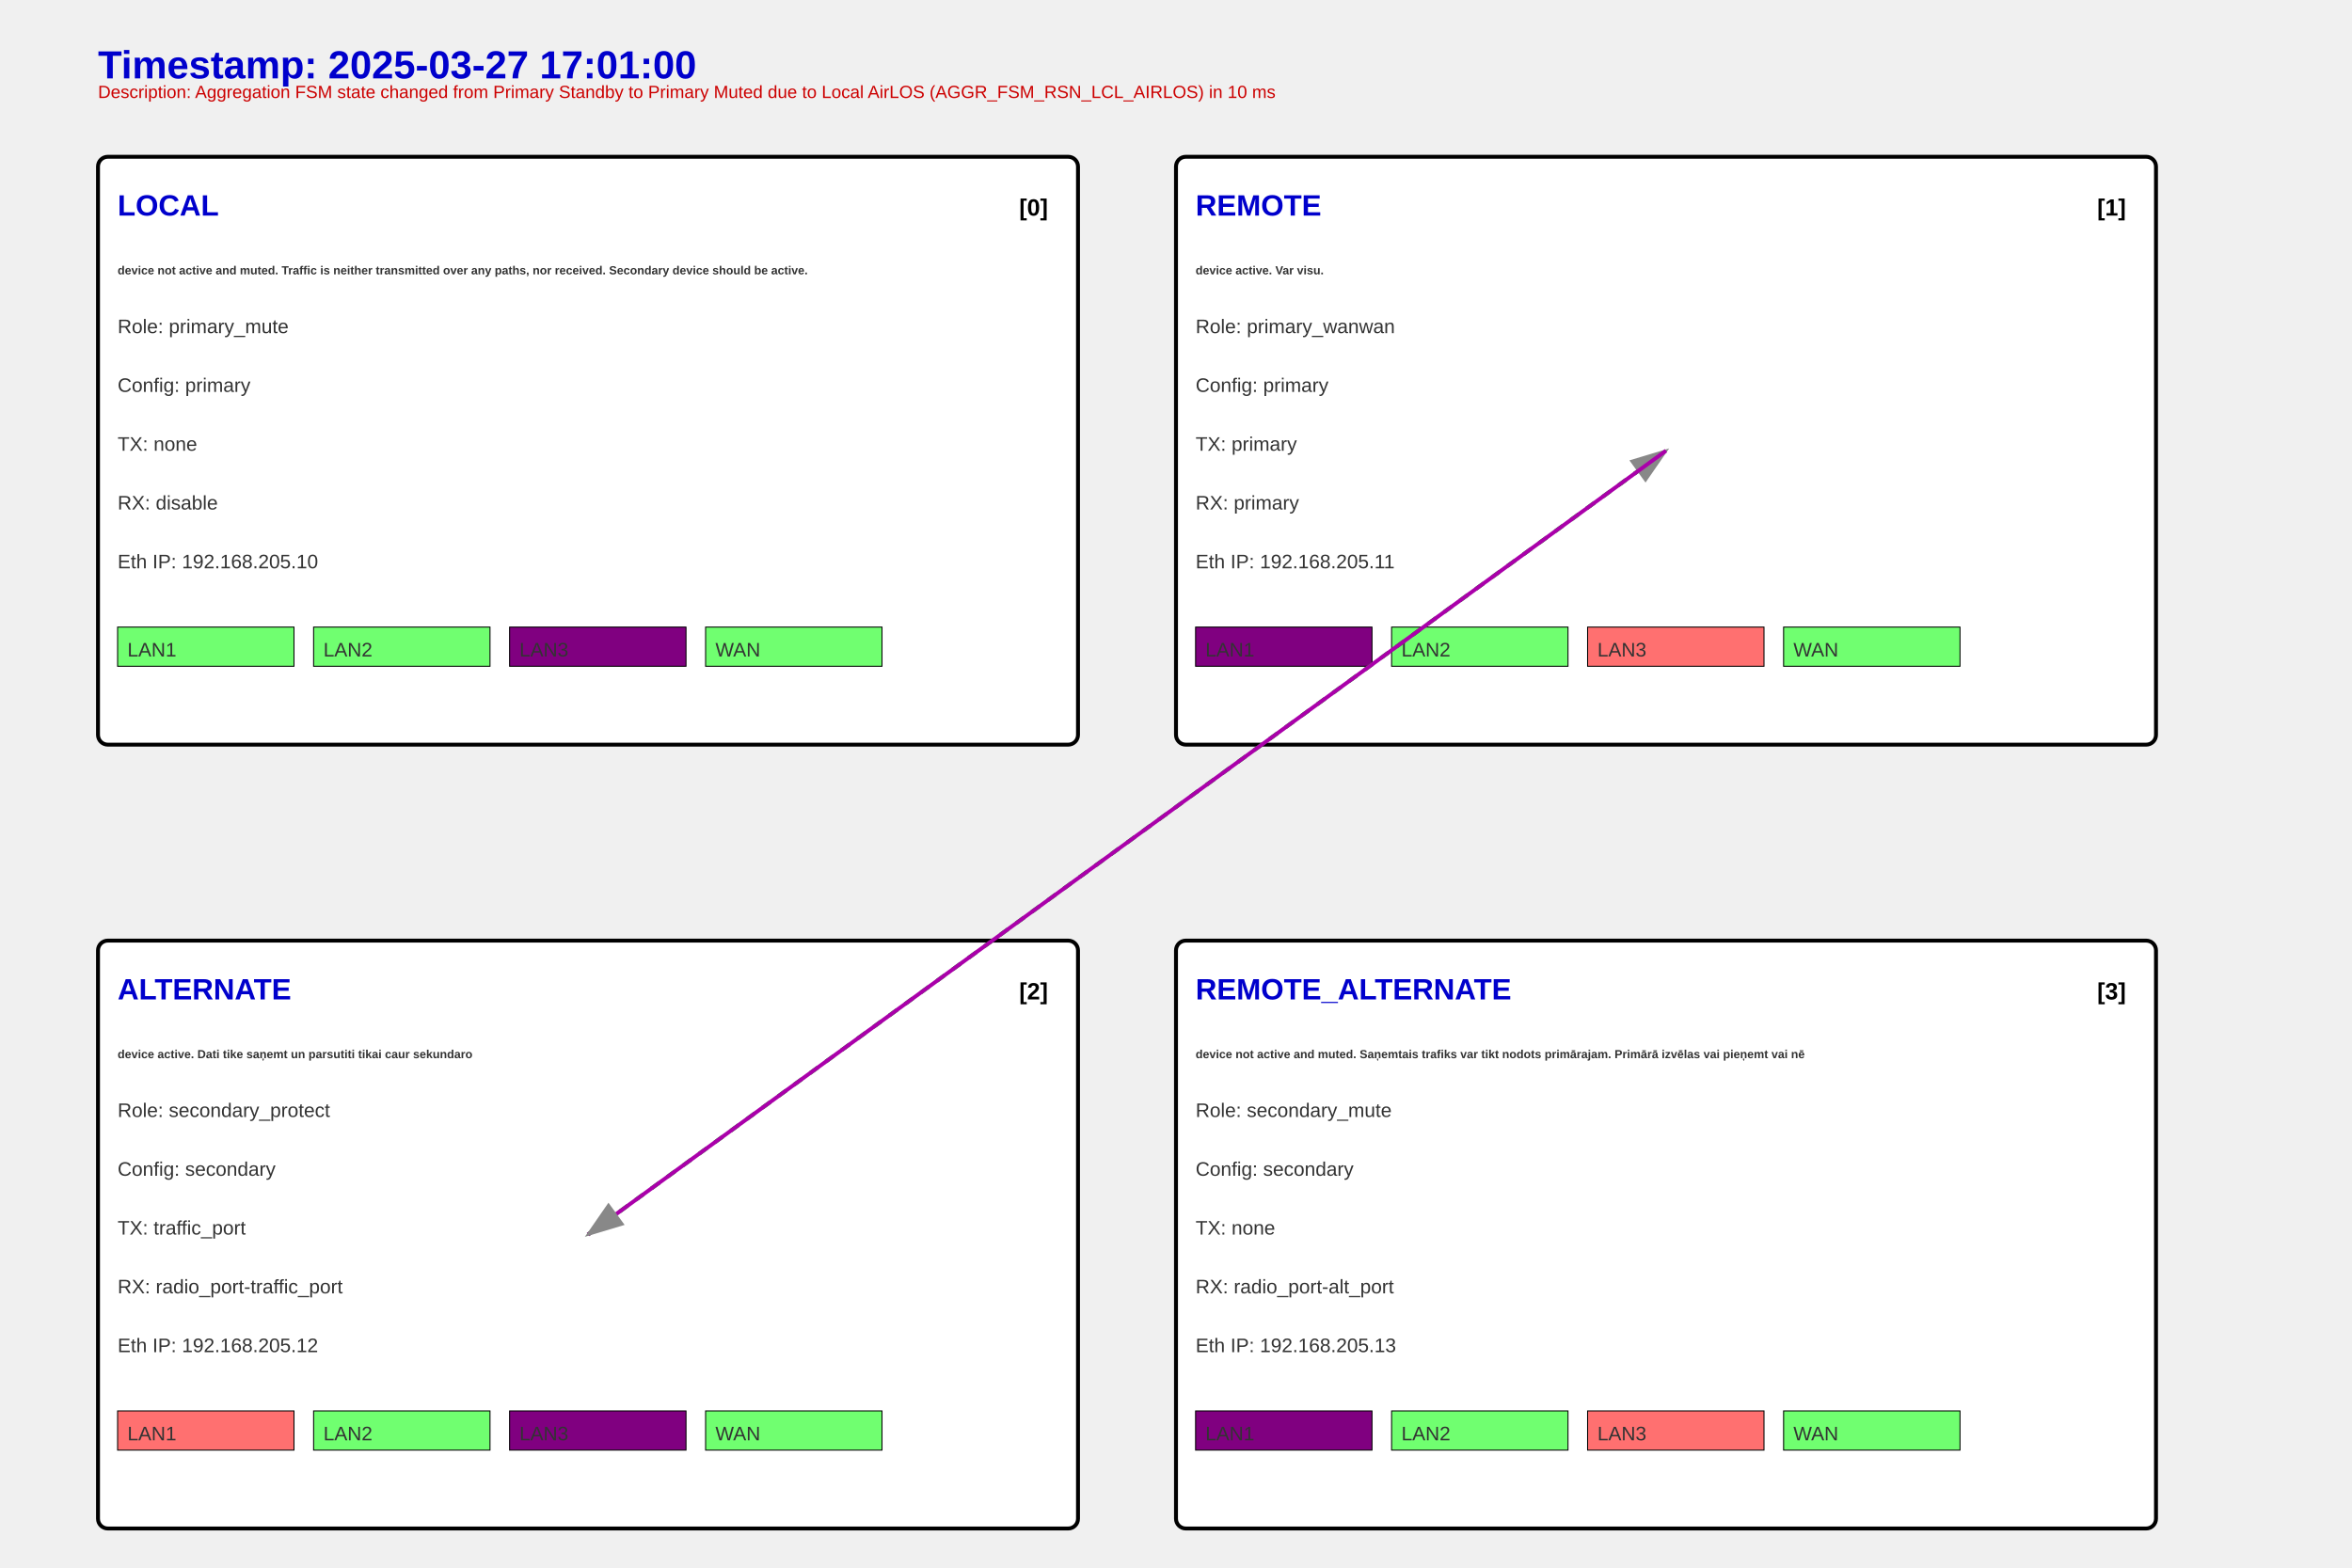
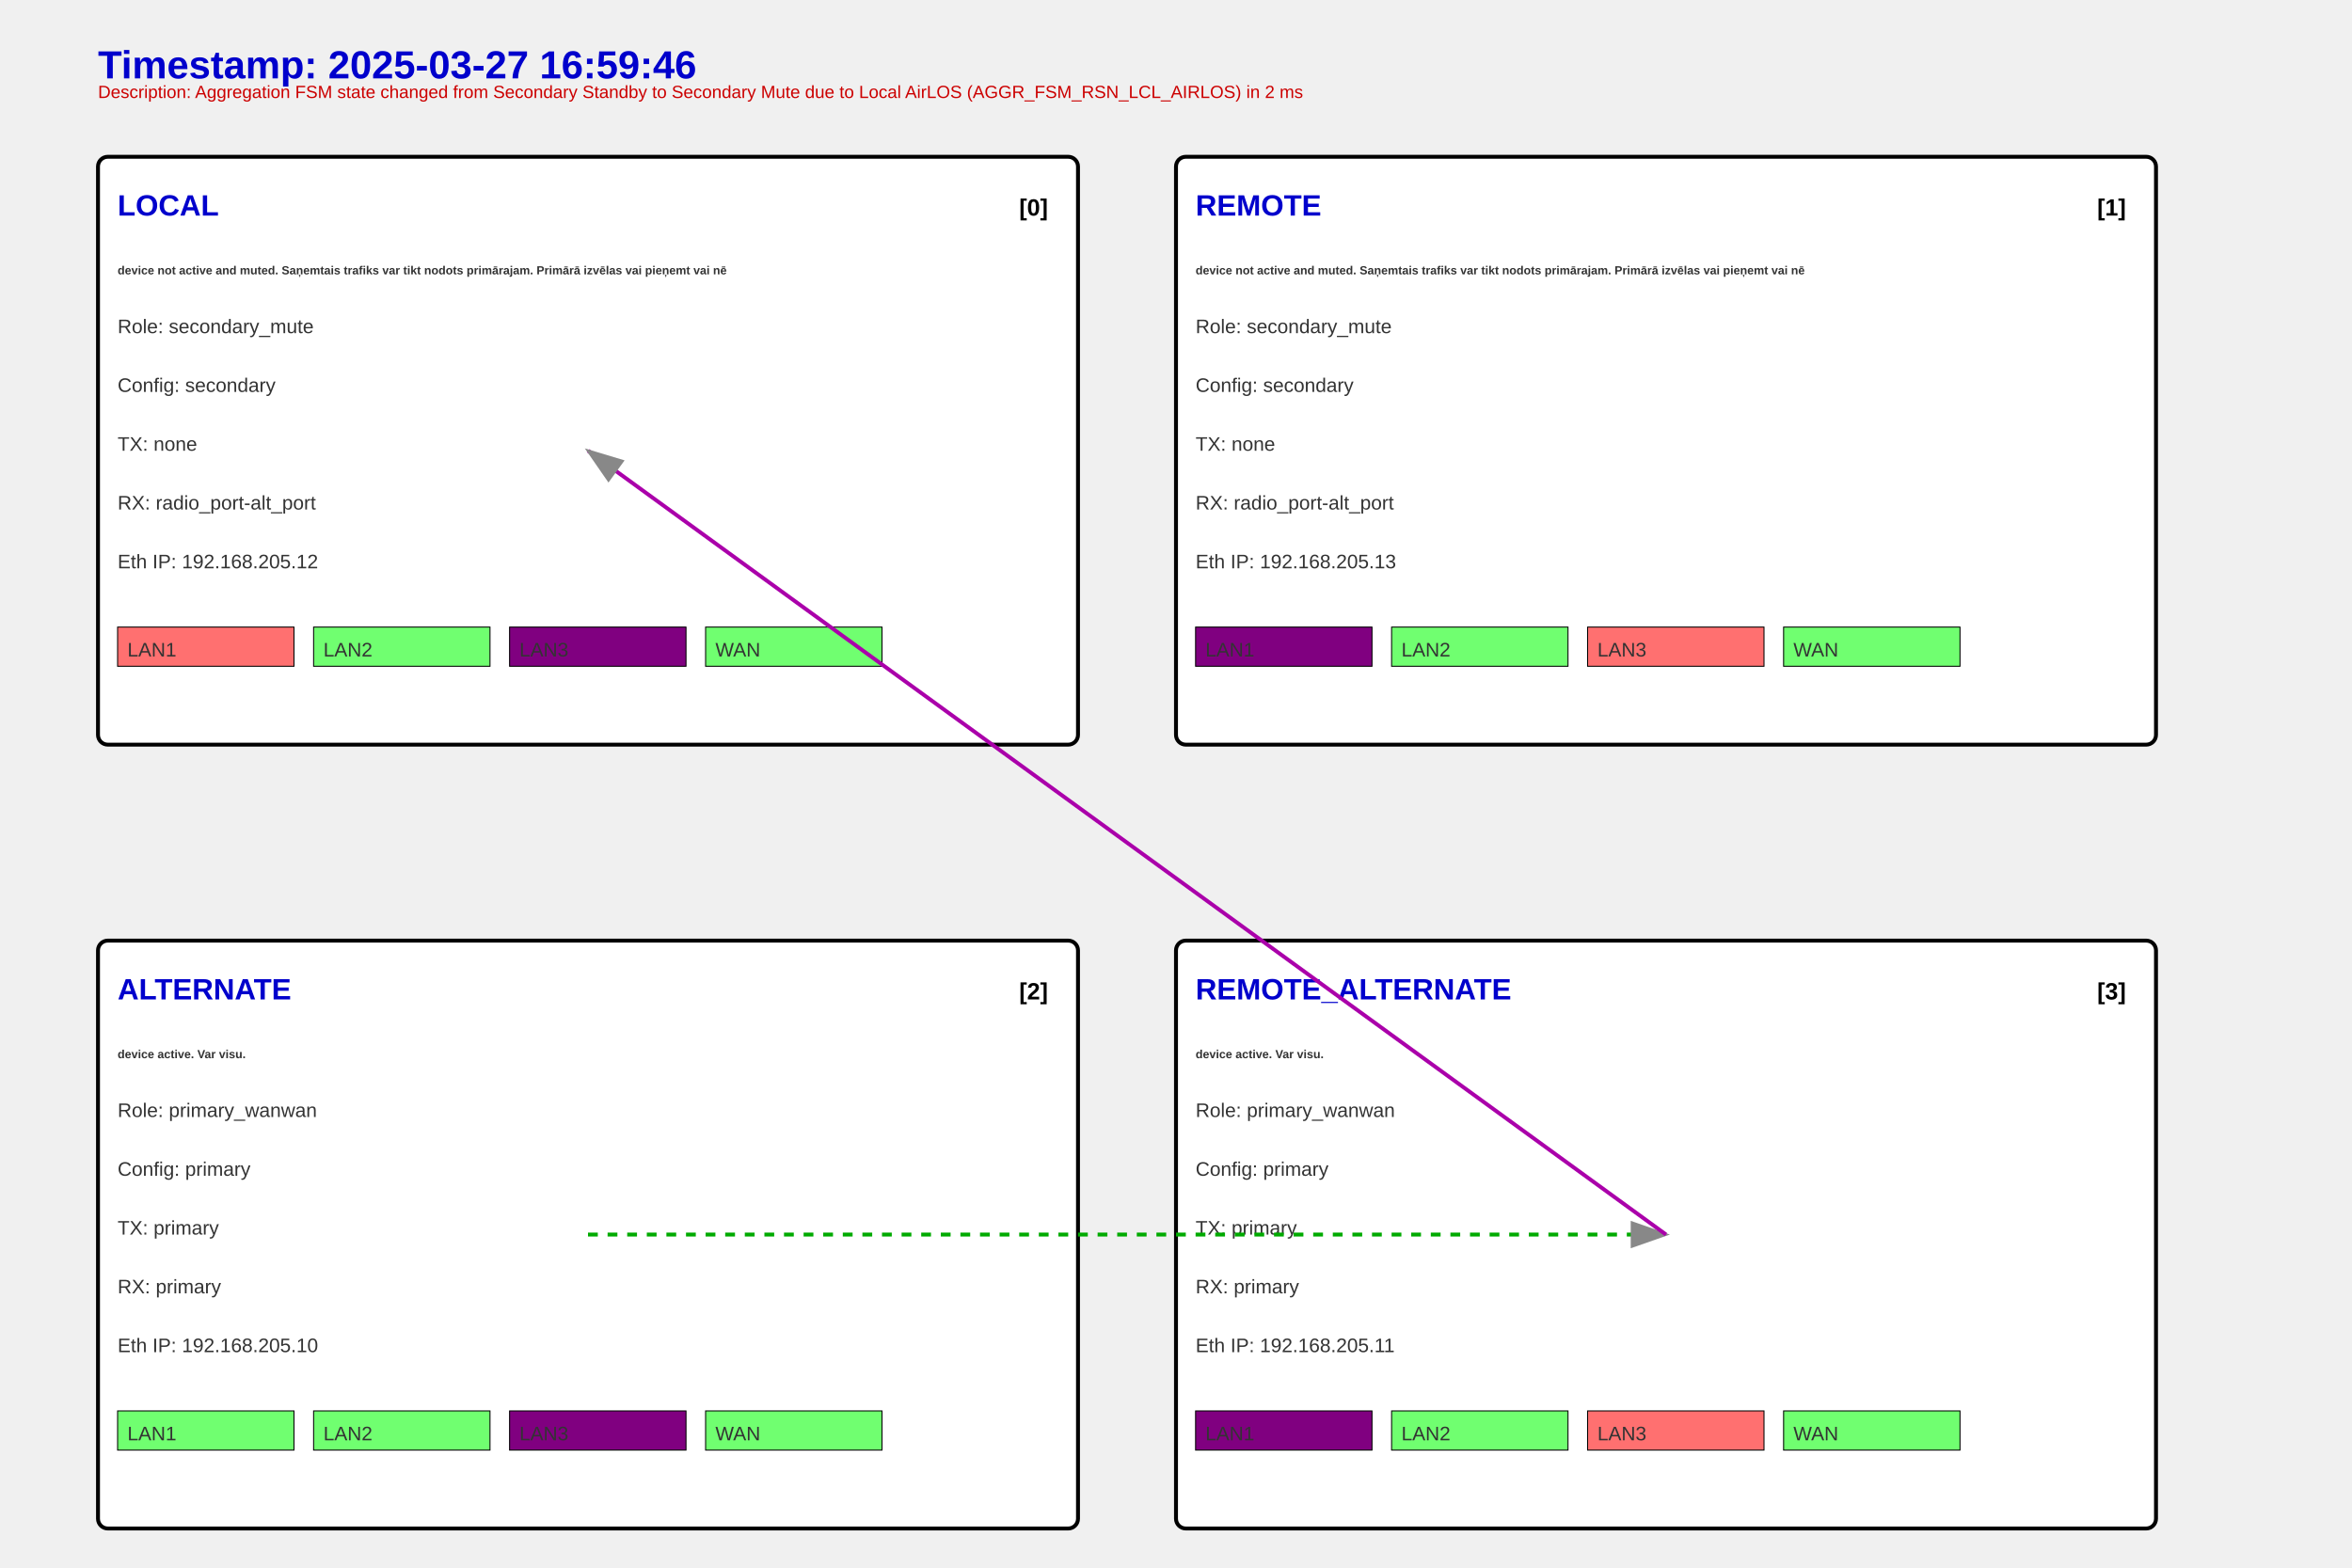
<svg xmlns="http://www.w3.org/2000/svg" width="1200" height="800">
  <style>
  .node { fill: #ffffff; stroke: #000000; stroke-width: 2; }
  .label { font: 10px Arial; fill: #333333; }
  .labela { font: 6px Arial; fill: #333333; font-weight: bold;}
  .error { font: 9px Arial; fill: #cc0000; }
  .timestamp { font: 20px Arial; font-weight: bold; fill: #0000cc; }
  .section-label { font: 15px Arial; font-weight: bold; fill: #0000cc; }
  .box-index { font: 12px Arial; font-weight: bold; fill: #000000; }
  .connection-line { stroke: #888888; stroke-width: 2; }
  .diagonal-line { stroke: #aa0000; stroke-width: 3; }
  .sender-receiver-line { stroke: #00aa00; stroke-width: 2; stroke-dasharray: 5,5; }  .recive-sender-line { stroke: #aa00aa; stroke-width: 2; }</style>
  <defs>
    <marker id="arrowhead" markerWidth="10" markerHeight="7" refX="9" refY="3.5" orient="auto">
      <polygon points="0 0, 10 3.5, 0 7" fill="#888888" />
    </marker>
  </defs>
-   <text class="timestamp" x="50" y="40">Timestamp: 2025-03-27 17:01:00</text>
-   <text class="error" x="50" y="50">Description: Aggregation FSM state changed from Primary Standby to Primary Muted due to Local AirLOS (AGGR_FSM_RSN_LCL_AIRLOS) in 10 ms</text>
+   <text class="timestamp" x="50" y="40">Timestamp: 2025-03-27 16:59:46</text>
+   <text class="error" x="50" y="50">Description: Aggregation FSM state changed from Secondary Standby to Secondary Mute due to Local AirLOS (AGGR_FSM_RSN_LCL_AIRLOS) in 2 ms</text>
  <rect class="node" x="50" y="80" width="500" height="300" rx="5" ry="5" data-entry="0" data-section="0" />
  <text class="section-label" x="60" y="110">LOCAL</text>
  <text class="box-index" x="520" y="110">[0]</text>
-   <text class="labela" x="60" y="140">device not active and muted. Traffic is neither transmitted over any paths, nor received. Secondary device should be active.</text>
-   <text class="label" x="60" y="170">Role: primary_mute</text>
-   <text class="label" x="60" y="200">Config: primary</text>
+   <text class="labela" x="60" y="140">device not active and muted. Saņemtais trafiks var tikt nodots primārajam. Primārā izvēlas vai pieņemt vai nē</text>
+   <text class="label" x="60" y="170">Role: secondary_mute</text>
+   <text class="label" x="60" y="200">Config: secondary</text>
  <text class="label" x="60" y="230">TX: none</text>
-   <text class="label" x="60" y="260">RX: disable</text>
-   <text class="label" x="60" y="290">Eth IP: 192.168.205.10</text>
-   <rect x="60" y="320" width="90" height="20" fill="#70ff70" stroke="black" stroke-width="0.5" />
+   <text class="label" x="60" y="260">RX: radio_port-alt_port</text>
+   <text class="label" x="60" y="290">Eth IP: 192.168.205.12</text>
+   <rect x="60" y="320" width="90" height="20" fill="#ff7070" stroke="black" stroke-width="0.5" />
  <text class="label" x="65" y="335">LAN1</text>
  <rect x="160" y="320" width="90" height="20" fill="#70ff70" stroke="black" stroke-width="0.5" />
  <text class="label" x="165" y="335">LAN2</text>
  <rect x="260" y="320" width="90" height="20" fill="purple" stroke="black" stroke-width="0.5" />
  <text class="label" x="265" y="335">LAN3</text>
  <rect x="360" y="320" width="90" height="20" fill="#70ff70" stroke="black" stroke-width="0.5" />
  <text class="label" x="365" y="335">WAN</text>
  <rect class="node" x="600" y="80" width="500" height="300" rx="5" ry="5" data-entry="0" data-section="1" />
  <text class="section-label" x="610" y="110">REMOTE</text>
  <text class="box-index" x="1070" y="110">[1]</text>
-   <text class="labela" x="610" y="140">device active. Var visu.</text>
-   <text class="label" x="610" y="170">Role: primary_wanwan</text>
-   <text class="label" x="610" y="200">Config: primary</text>
-   <text class="label" x="610" y="230">TX: primary</text>
-   <text class="label" x="610" y="260">RX: primary</text>
-   <text class="label" x="610" y="290">Eth IP: 192.168.205.11</text>
+   <text class="labela" x="610" y="140">device not active and muted. Saņemtais trafiks var tikt nodots primārajam. Primārā izvēlas vai pieņemt vai nē</text>
+   <text class="label" x="610" y="170">Role: secondary_mute</text>
+   <text class="label" x="610" y="200">Config: secondary</text>
+   <text class="label" x="610" y="230">TX: none</text>
+   <text class="label" x="610" y="260">RX: radio_port-alt_port</text>
+   <text class="label" x="610" y="290">Eth IP: 192.168.205.13</text>
  <rect x="610" y="320" width="90" height="20" fill="purple" stroke="black" stroke-width="0.5" />
  <text class="label" x="615" y="335">LAN1</text>
  <rect x="710" y="320" width="90" height="20" fill="#70ff70" stroke="black" stroke-width="0.5" />
  <text class="label" x="715" y="335">LAN2</text>
  <rect x="810" y="320" width="90" height="20" fill="#ff7070" stroke="black" stroke-width="0.5" />
  <text class="label" x="815" y="335">LAN3</text>
  <rect x="910" y="320" width="90" height="20" fill="#70ff70" stroke="black" stroke-width="0.5" />
  <text class="label" x="915" y="335">WAN</text>
  <rect class="node" x="50" y="480" width="500" height="300" rx="5" ry="5" data-entry="0" data-section="2" />
  <text class="section-label" x="60" y="510">ALTERNATE</text>
  <text class="box-index" x="520" y="510">[2]</text>
-   <text class="labela" x="60" y="540">device active. Dati tike saņemt un parsutiti tikai caur sekundaro</text>
-   <text class="label" x="60" y="570">Role: secondary_protect</text>
-   <text class="label" x="60" y="600">Config: secondary</text>
-   <text class="label" x="60" y="630">TX: traffic_port</text>
-   <text class="label" x="60" y="660">RX: radio_port-traffic_port</text>
-   <text class="label" x="60" y="690">Eth IP: 192.168.205.12</text>
-   <rect x="60" y="720" width="90" height="20" fill="#ff7070" stroke="black" stroke-width="0.5" />
+   <text class="labela" x="60" y="540">device active. Var visu.</text>
+   <text class="label" x="60" y="570">Role: primary_wanwan</text>
+   <text class="label" x="60" y="600">Config: primary</text>
+   <text class="label" x="60" y="630">TX: primary</text>
+   <text class="label" x="60" y="660">RX: primary</text>
+   <text class="label" x="60" y="690">Eth IP: 192.168.205.10</text>
+   <rect x="60" y="720" width="90" height="20" fill="#70ff70" stroke="black" stroke-width="0.5" />
  <text class="label" x="65" y="735">LAN1</text>
  <rect x="160" y="720" width="90" height="20" fill="#70ff70" stroke="black" stroke-width="0.5" />
  <text class="label" x="165" y="735">LAN2</text>
  <rect x="260" y="720" width="90" height="20" fill="purple" stroke="black" stroke-width="0.5" />
  <text class="label" x="265" y="735">LAN3</text>
  <rect x="360" y="720" width="90" height="20" fill="#70ff70" stroke="black" stroke-width="0.5" />
  <text class="label" x="365" y="735">WAN</text>
  <rect class="node" x="600" y="480" width="500" height="300" rx="5" ry="5" data-entry="0" data-section="3" />
  <text class="section-label" x="610" y="510">REMOTE_ALTERNATE</text>
  <text class="box-index" x="1070" y="510">[3]</text>
-   <text class="labela" x="610" y="540">device not active and muted. Saņemtais trafiks var tikt nodots primārajam. Primārā izvēlas vai pieņemt vai nē</text>
-   <text class="label" x="610" y="570">Role: secondary_mute</text>
-   <text class="label" x="610" y="600">Config: secondary</text>
-   <text class="label" x="610" y="630">TX: none</text>
-   <text class="label" x="610" y="660">RX: radio_port-alt_port</text>
-   <text class="label" x="610" y="690">Eth IP: 192.168.205.13</text>
+   <text class="labela" x="610" y="540">device active. Var visu.</text>
+   <text class="label" x="610" y="570">Role: primary_wanwan</text>
+   <text class="label" x="610" y="600">Config: primary</text>
+   <text class="label" x="610" y="630">TX: primary</text>
+   <text class="label" x="610" y="660">RX: primary</text>
+   <text class="label" x="610" y="690">Eth IP: 192.168.205.11</text>
  <rect x="610" y="720" width="90" height="20" fill="purple" stroke="black" stroke-width="0.5" />
  <text class="label" x="615" y="735">LAN1</text>
  <rect x="710" y="720" width="90" height="20" fill="#70ff70" stroke="black" stroke-width="0.5" />
  <text class="label" x="715" y="735">LAN2</text>
  <rect x="810" y="720" width="90" height="20" fill="#ff7070" stroke="black" stroke-width="0.5" />
  <text class="label" x="815" y="735">LAN3</text>
  <rect x="910" y="720" width="90" height="20" fill="#70ff70" stroke="black" stroke-width="0.5" />
  <text class="label" x="915" y="735">WAN</text>
-   <line x1="300.0" y1="630.0" x2="850.0" y2="230.0" class="sender-receiver-line" marker-end="url(#arrowhead)" />
-   <line x1="850.0" y1="230.0" x2="300.0" y2="630.0" class="recive-sender-line" marker-end="url(#arrowhead)" />
+   <line x1="300.0" y1="630.0" x2="850.0" y2="630.0" class="sender-receiver-line" marker-end="url(#arrowhead)" />
+   <line x1="850.0" y1="630.0" x2="300.0" y2="230.0" class="recive-sender-line" marker-end="url(#arrowhead)" />
</svg>
